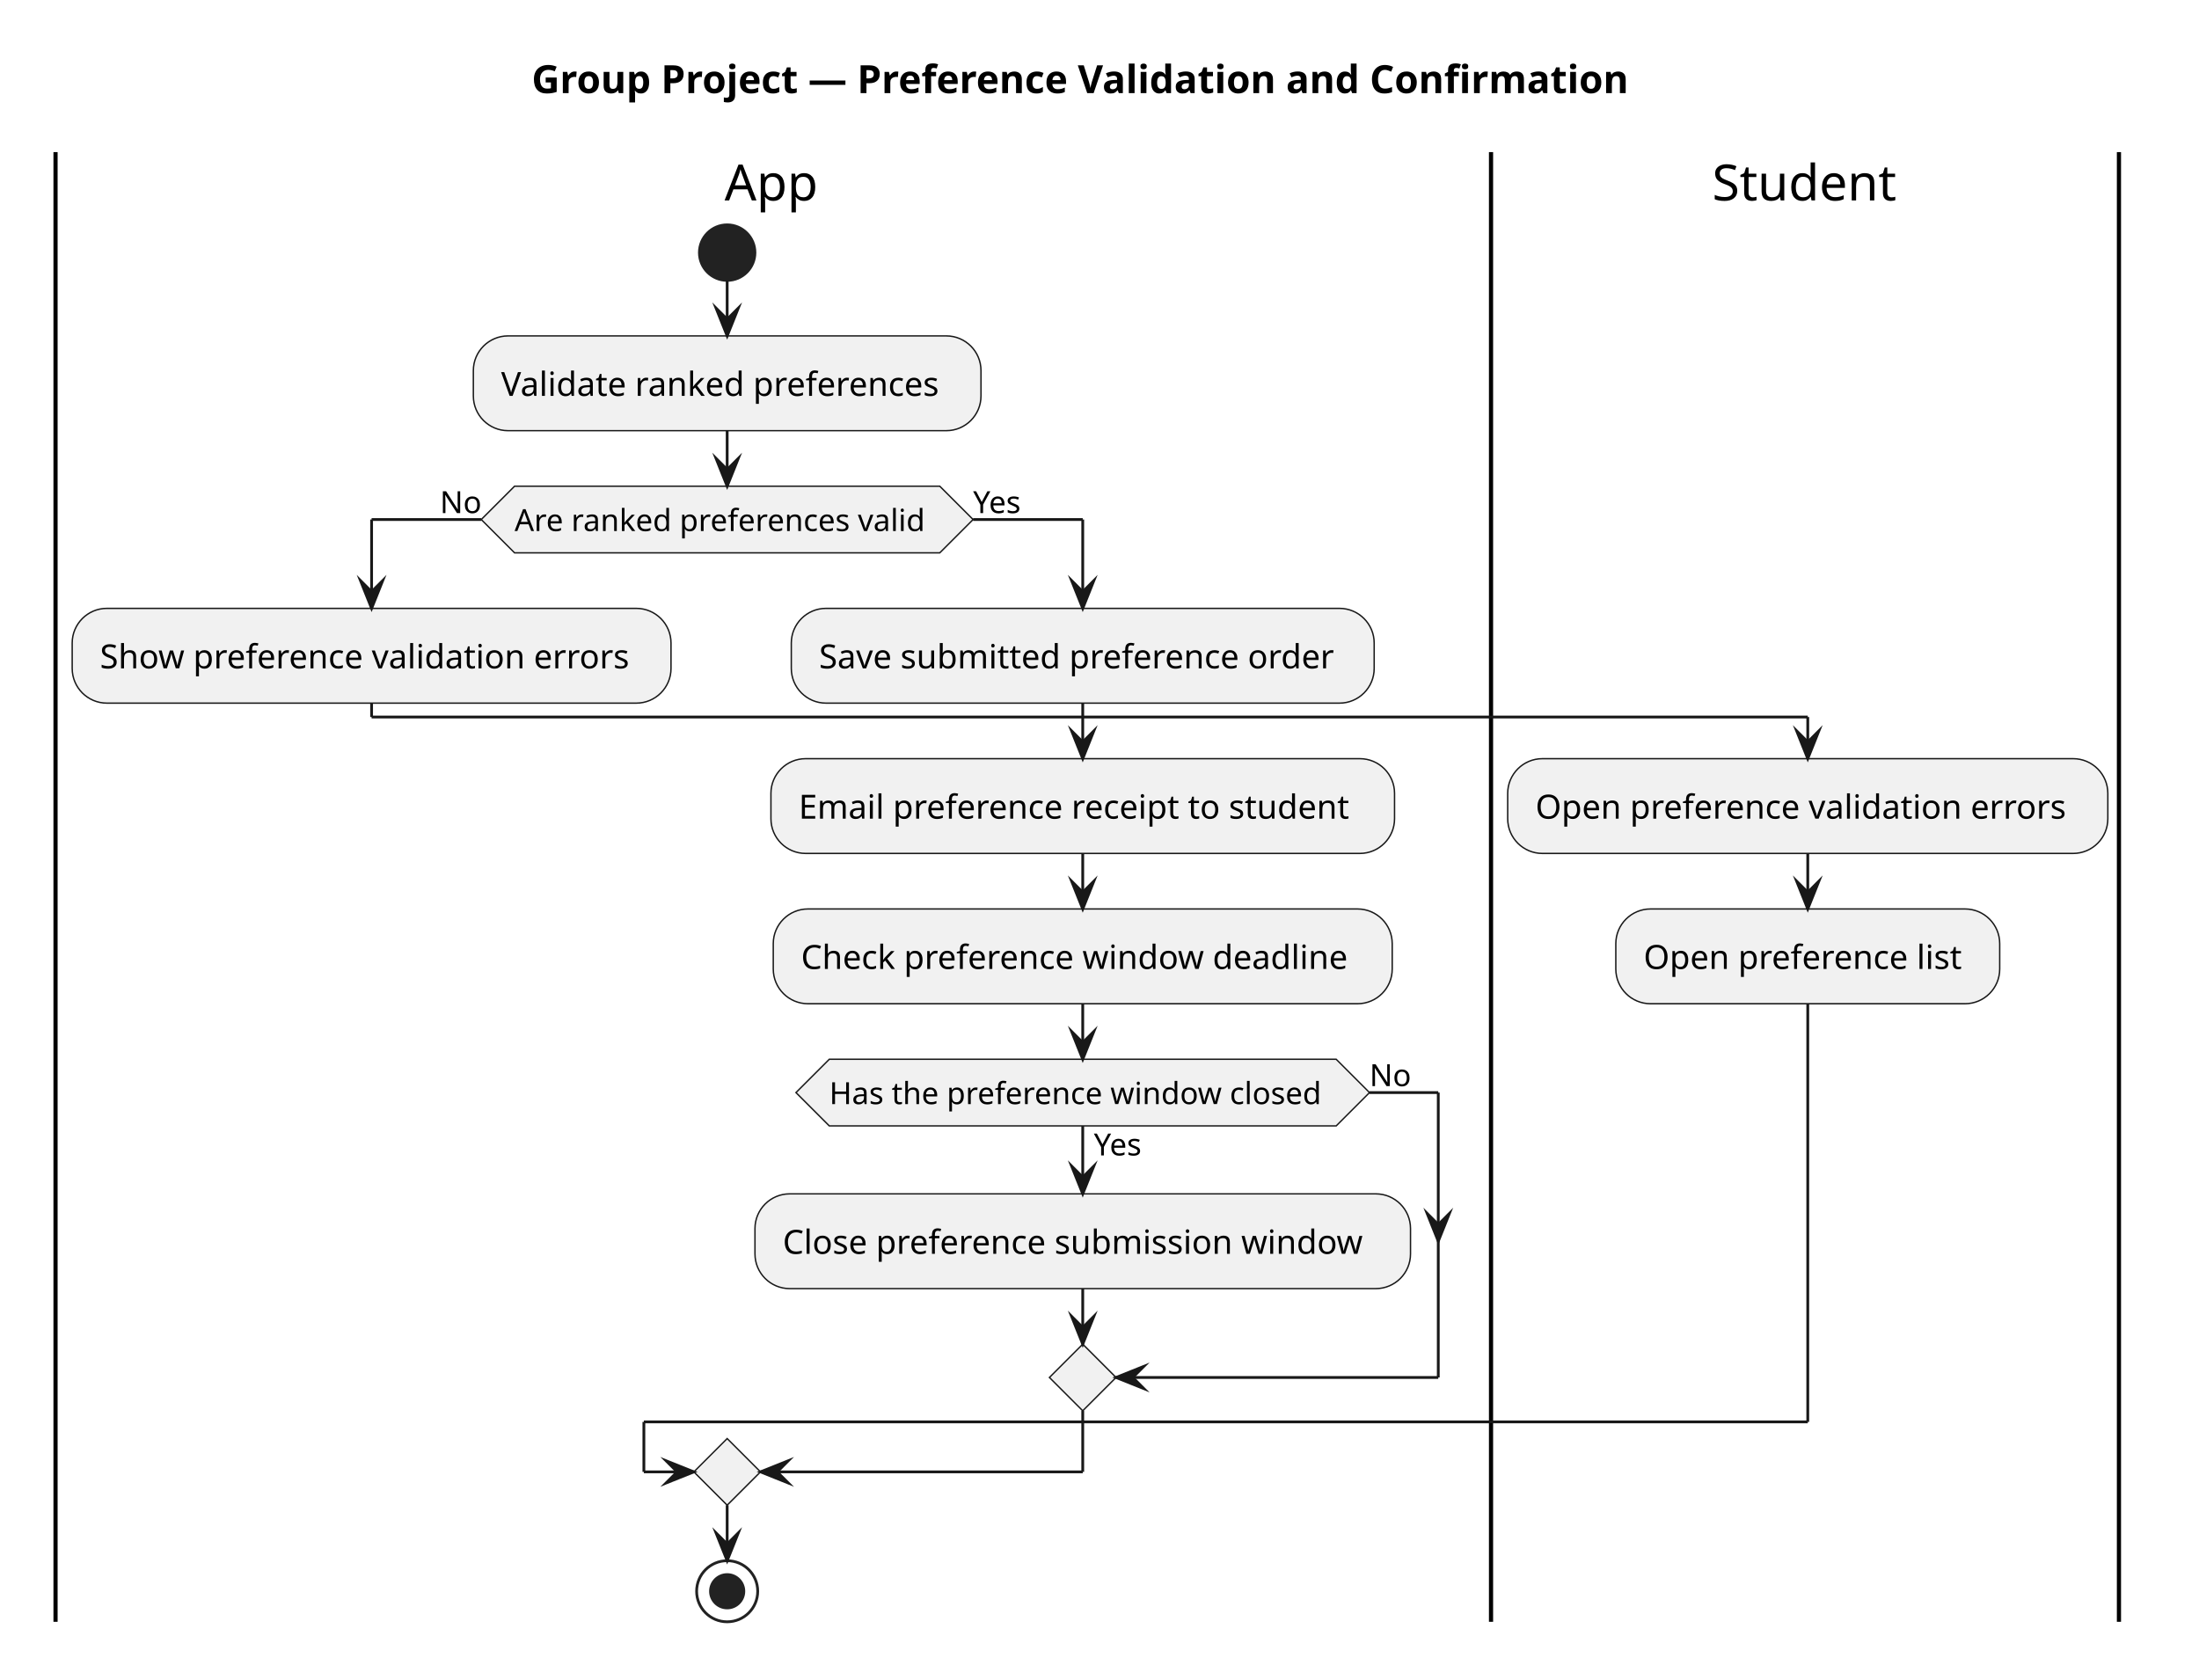
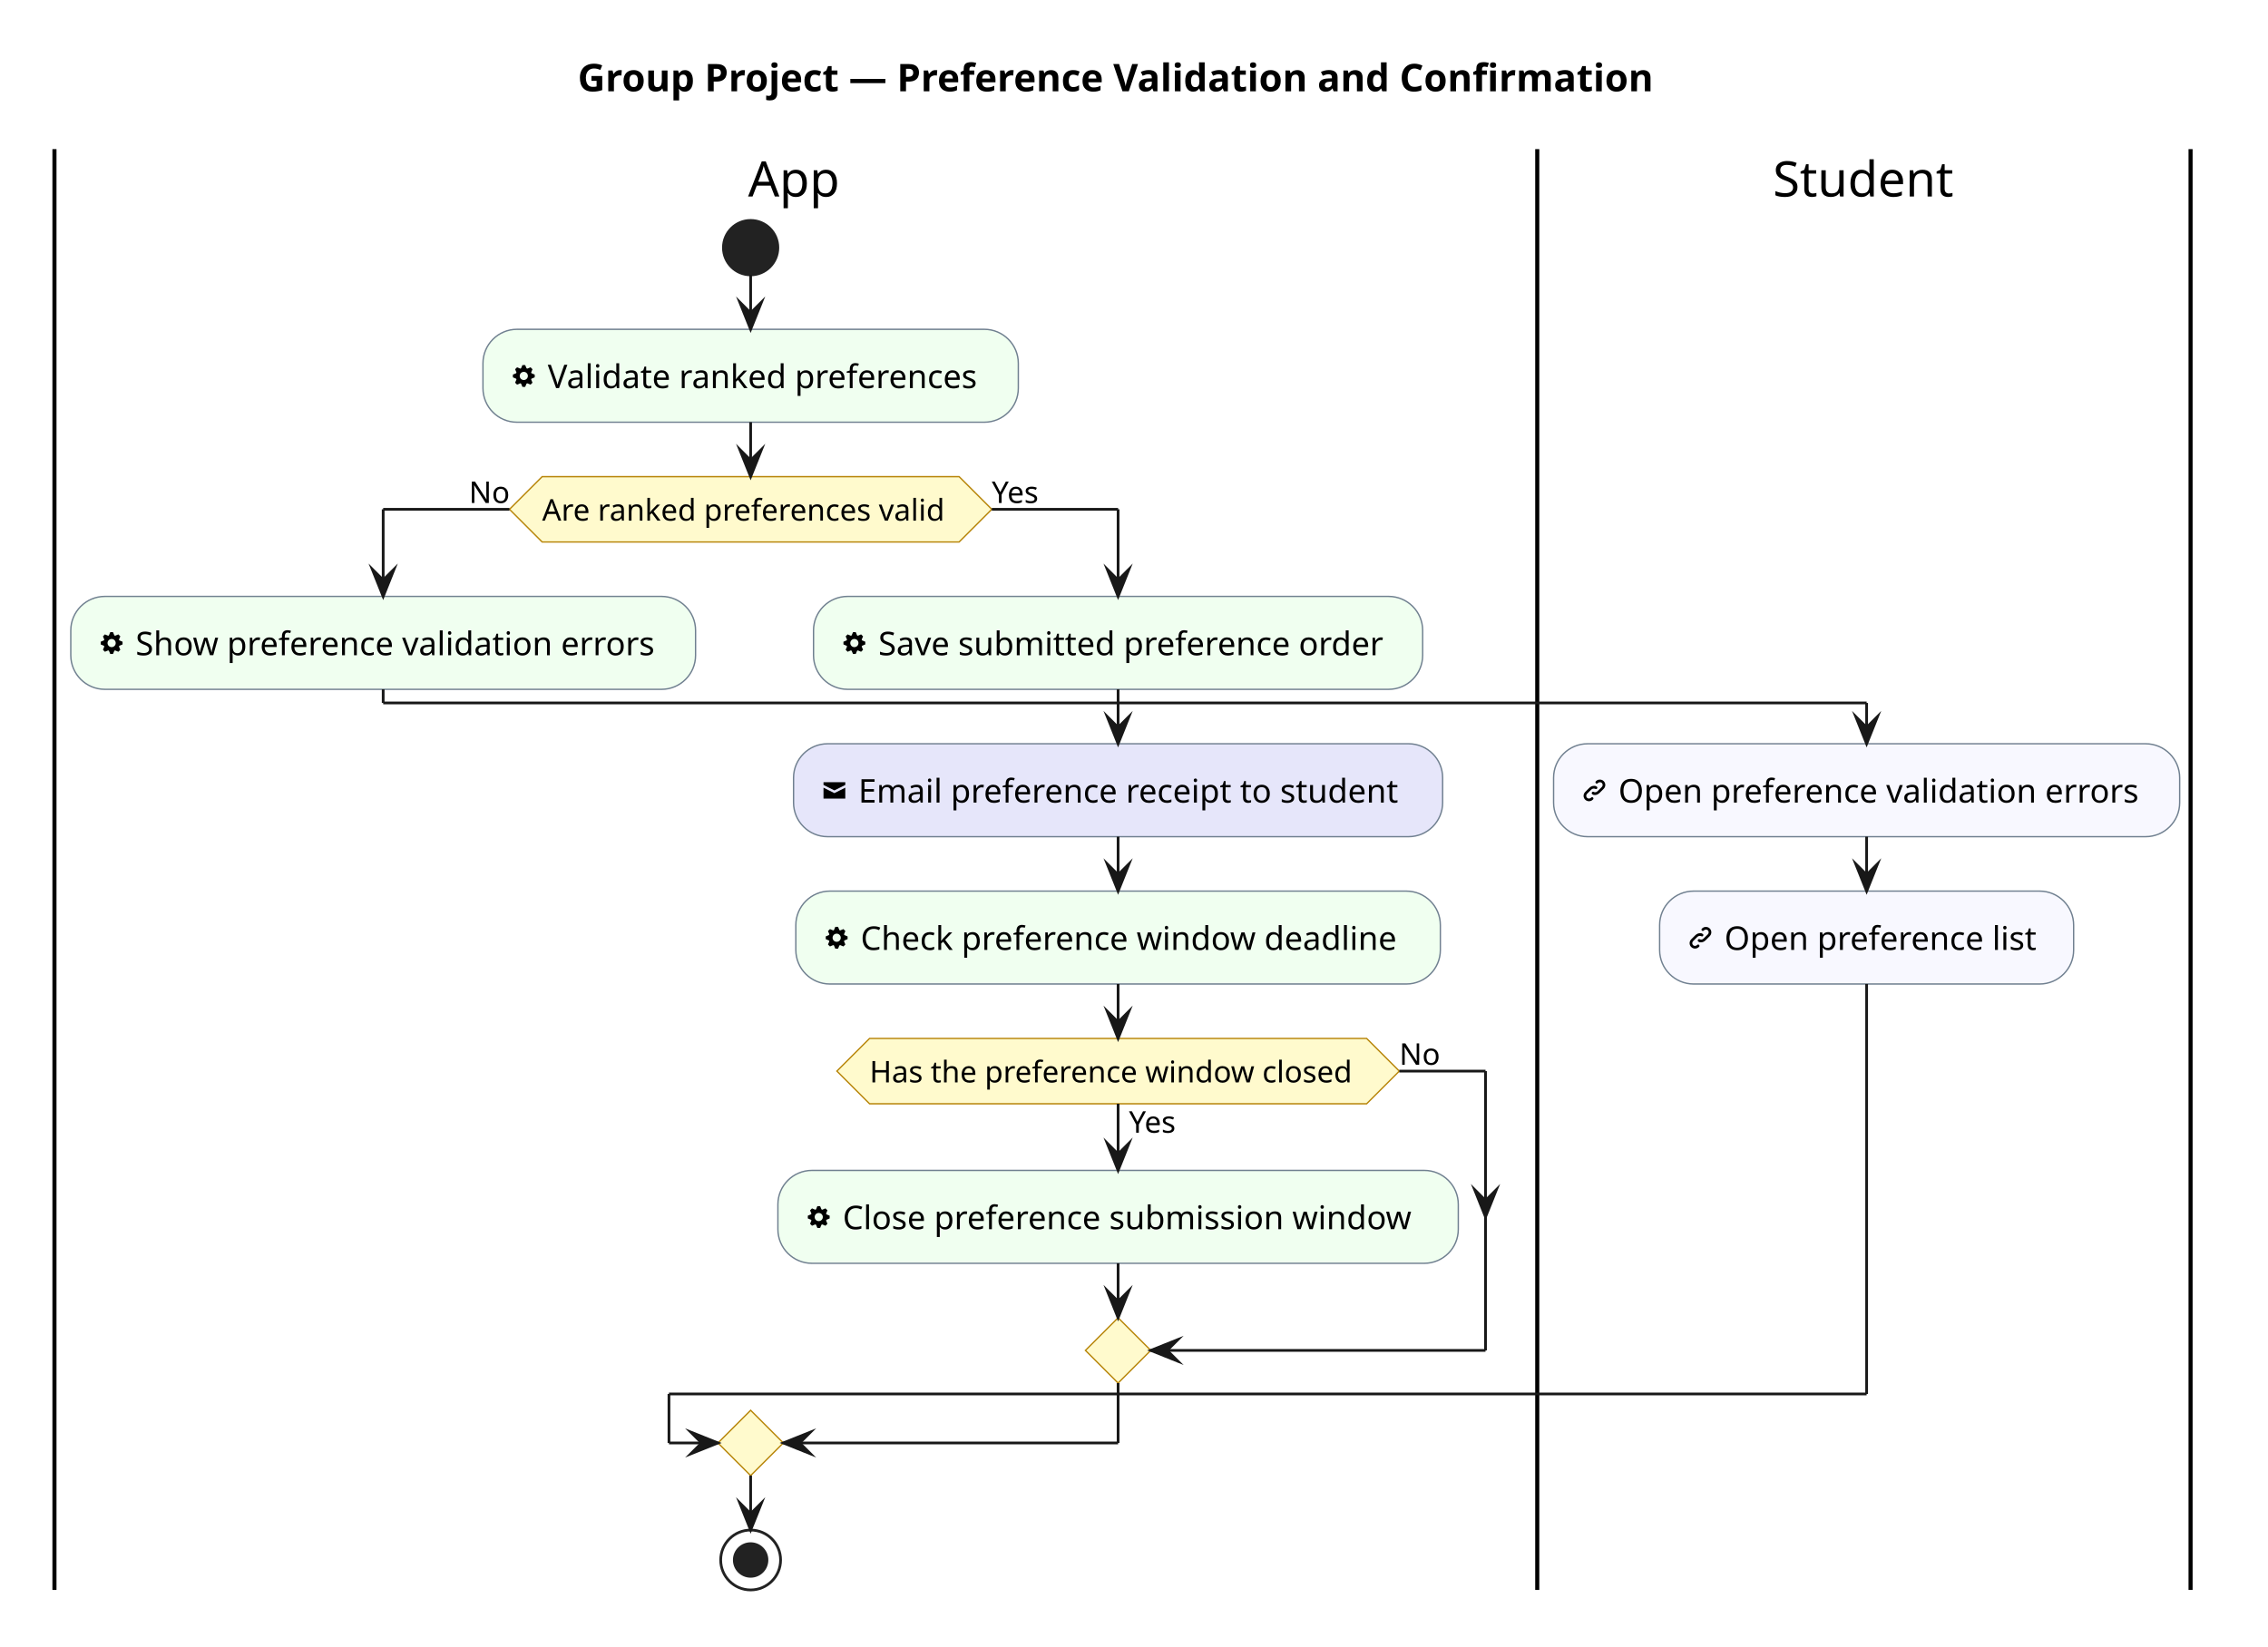
- <svg xmlns="http://www.w3.org/2000/svg" contentStyleType="text/css" data-diagram-type="ACTIVITY" height="605px" preserveAspectRatio="none" style="width:792px;height:605px;background:#FFFFFF;" version="1.1" viewBox="0 0 792 605" width="792px" zoomAndPan="magnify">
+ <svg xmlns="http://www.w3.org/2000/svg" contentStyleType="text/css" data-diagram-type="ACTIVITY" height="605px" preserveAspectRatio="none" style="width:833px;height:605px;background:#FFFFFF;" version="1.1" viewBox="0 0 833 605" width="833px" zoomAndPan="magnify">
  <defs />
  <g>
    <g class="title" data-source-line="2">
-       <text fill="#000000" font-family="sans-serif" font-size="14" font-weight="700" lengthAdjust="spacing" textLength="407.046" x="191.485" y="33.535">Group Project — Preference Validation and Confirmation</text>
+       <text fill="#000000" font-family="sans-serif" font-size="14" font-weight="700" lengthAdjust="spacing" textLength="407.046" x="212.18" y="33.535">Group Project — Preference Validation and Confirmation</text>
    </g>
-     <rect fill="none" height="21.199" style="stroke:none;stroke-width:1;" width="745.016" x="20" y="54.785" />
-     <ellipse cx="261.9" cy="90.984" fill="#222222" rx="10" ry="10" style="stroke:#222222;stroke-width:1;" />
-     <rect fill="#F1F1F1" height="34.133" rx="12.5" ry="12.5" style="stroke:#181818;stroke-width:0.5;" width="182.832" x="170.484" y="120.984" />
-     <text fill="#000000" font-family="sans-serif" font-size="12" lengthAdjust="spacing" textLength="162.832" x="180.484" y="142.586">Validate ranked preferences</text>
-     <polygon fill="#F1F1F1" points="185.327,175.117,338.473,175.117,350.473,187.117,338.473,199.117,185.327,199.117,173.327,187.117,185.327,175.117" style="stroke:#181818;stroke-width:0.5;stroke-linejoin:miter;stroke-miterlimit:10;" />
-     <text fill="#000000" font-family="sans-serif" font-size="11" lengthAdjust="spacing" textLength="153.146" x="185.327" y="191.274">Are ranked preferences valid</text>
-     <text fill="#000000" font-family="sans-serif" font-size="11" lengthAdjust="spacing" textLength="14.883" x="158.444" y="184.797">No</text>
-     <text fill="#000000" font-family="sans-serif" font-size="11" lengthAdjust="spacing" textLength="18.589" x="350.473" y="184.797">Yes</text>
-     <rect fill="#F1F1F1" height="34.133" rx="12.5" ry="12.5" style="stroke:#181818;stroke-width:0.5;" width="215.674" x="26" y="219.117" />
-     <text fill="#000000" font-family="sans-serif" font-size="12" lengthAdjust="spacing" textLength="195.674" x="36" y="240.719">Show preference validation errors</text>
-     <rect fill="#F1F1F1" height="34.133" rx="12.5" ry="12.5" style="stroke:#181818;stroke-width:0.5;" width="209.932" x="284.998" y="219.117" />
-     <text fill="#000000" font-family="sans-serif" font-size="12" lengthAdjust="spacing" textLength="189.932" x="294.998" y="240.719">Save submitted preference order</text>
-     <rect fill="#F1F1F1" height="34.133" rx="12.5" ry="12.5" style="stroke:#181818;stroke-width:0.5;" width="224.603" x="277.662" y="273.25" />
-     <text fill="#000000" font-family="sans-serif" font-size="12" lengthAdjust="spacing" textLength="204.603" x="287.662" y="294.852">Email preference receipt to student</text>
-     <rect fill="#F1F1F1" height="34.133" rx="12.5" ry="12.5" style="stroke:#181818;stroke-width:0.5;" width="222.928" x="278.5" y="327.383" />
-     <text fill="#000000" font-family="sans-serif" font-size="12" lengthAdjust="spacing" textLength="202.928" x="288.5" y="348.984">Check preference window deadline</text>
-     <rect fill="#F1F1F1" height="34.133" rx="12.5" ry="12.5" style="stroke:#181818;stroke-width:0.5;" width="236.1" x="271.914" y="429.993" />
-     <text fill="#000000" font-family="sans-serif" font-size="12" lengthAdjust="spacing" textLength="216.1" x="281.914" y="451.595">Close preference submission window</text>
-     <polygon fill="#F1F1F1" points="298.679,381.516,481.248,381.516,493.248,393.516,481.248,405.516,298.679,405.516,286.679,393.516,298.679,381.516" style="stroke:#181818;stroke-width:0.5;stroke-linejoin:miter;stroke-miterlimit:10;" />
-     <text fill="#000000" font-family="sans-serif" font-size="11" lengthAdjust="spacing" textLength="18.589" x="393.964" y="416.15">Yes</text>
-     <text fill="#000000" font-family="sans-serif" font-size="11" lengthAdjust="spacing" textLength="182.569" x="298.679" y="397.673">Has the preference window closed</text>
-     <text fill="#000000" font-family="sans-serif" font-size="11" lengthAdjust="spacing" textLength="14.883" x="493.248" y="391.195">No</text>
-     <polygon fill="#F1F1F1" points="389.964,484.126,401.964,496.126,389.964,508.126,377.964,496.126,389.964,484.126" style="stroke:#181818;stroke-width:0.5;stroke-linejoin:miter;stroke-miterlimit:10;" />
-     <polygon fill="#F1F1F1" points="261.9,518.126,273.9,530.126,261.9,542.126,249.9,530.126,261.9,518.126" style="stroke:#181818;stroke-width:0.5;stroke-linejoin:miter;stroke-miterlimit:10;" />
-     <ellipse cx="261.9" cy="573.126" fill="none" rx="11" ry="11" style="stroke:#222222;stroke-width:1;" />
-     <ellipse cx="261.9" cy="573.126" fill="#222222" rx="6" ry="6" style="stroke:#222222;stroke-width:1;" />
+     <rect fill="none" height="21.199" style="stroke:none;stroke-width:1;" width="786.406" x="20" y="54.785" />
+     <ellipse cx="275.697" cy="90.984" fill="#222222" rx="10" ry="10" style="stroke:#222222;stroke-width:1;" />
+     <rect fill="#F0FFF0" height="34.133" rx="12.5" ry="12.5" style="stroke:#708090;stroke-width:0.5;" width="196.629" x="177.383" y="120.984" />
+     <path d="M191.883,134.117 L191.383,135.307 C191.283,135.337 191.193,135.387 191.103,135.437 L189.913,134.937 L189.193,135.657 L189.693,136.847 C189.643,136.947 189.603,137.027 189.563,137.127 L188.373,137.627 L188.373,138.627 L189.563,139.127 C189.603,139.227 189.643,139.307 189.693,139.407 L189.193,140.597 L189.913,141.317 L191.103,140.817 C191.193,140.857 191.283,140.907 191.383,140.947 L191.883,142.137 L192.883,142.137 L193.383,140.947 C193.473,140.907 193.573,140.867 193.663,140.817 L194.853,141.317 L195.573,140.597 L195.073,139.407 C195.113,139.317 195.163,139.217 195.203,139.127 L196.393,138.627 L196.393,137.627 L195.203,137.127 C195.173,137.037 195.123,136.937 195.073,136.847 L195.573,135.657 L194.853,134.937 L193.663,135.437 C193.573,135.397 193.473,135.347 193.383,135.307 L192.883,134.117 L191.883,134.117 M192.383,136.617 C193.213,136.617 193.883,137.287 193.883,138.117 C193.883,138.947 193.213,139.617 192.383,139.617 C191.553,139.617 190.883,138.947 190.883,138.117 C190.883,137.287 191.553,136.617 192.383,136.617" fill="#000000" />
+     <text fill="#000000" font-family="sans-serif" font-size="12" lengthAdjust="spacing" textLength="162.832" x="201.18" y="142.586">Validate ranked preferences</text>
+     <polygon fill="#FFFACD" points="199.124,175.117,352.27,175.117,364.27,187.117,352.27,199.117,199.124,199.117,187.124,187.117,199.124,175.117" style="stroke:#B8860B;stroke-width:0.5;stroke-linejoin:miter;stroke-miterlimit:10;" />
+     <text fill="#000000" font-family="sans-serif" font-size="11" lengthAdjust="spacing" textLength="153.146" x="199.124" y="191.274">Are ranked preferences valid</text>
+     <text fill="#000000" font-family="sans-serif" font-size="11" lengthAdjust="spacing" textLength="14.883" x="172.241" y="184.797">No</text>
+     <text fill="#000000" font-family="sans-serif" font-size="11" lengthAdjust="spacing" textLength="18.589" x="364.27" y="184.797">Yes</text>
+     <rect fill="#F0FFF0" height="34.133" rx="12.5" ry="12.5" style="stroke:#708090;stroke-width:0.5;" width="229.471" x="26" y="219.117" />
+     <path d="M40.5,232.25 L40,233.44 C39.9,233.47 39.81,233.52 39.72,233.57 L38.53,233.07 L37.81,233.79 L38.31,234.98 C38.26,235.08 38.22,235.16 38.18,235.26 L36.99,235.76 L36.99,236.76 L38.18,237.26 C38.22,237.36 38.26,237.44 38.31,237.54 L37.81,238.73 L38.53,239.45 L39.72,238.95 C39.81,238.99 39.9,239.04 40,239.08 L40.5,240.27 L41.5,240.27 L42,239.08 C42.09,239.04 42.19,239 42.28,238.95 L43.47,239.45 L44.19,238.73 L43.69,237.54 C43.73,237.45 43.78,237.35 43.82,237.26 L45.01,236.76 L45.01,235.76 L43.82,235.26 C43.79,235.17 43.74,235.07 43.69,234.98 L44.19,233.79 L43.47,233.07 L42.28,233.57 C42.19,233.53 42.09,233.48 42,233.44 L41.5,232.25 L40.5,232.25 M41,234.75 C41.83,234.75 42.5,235.42 42.5,236.25 C42.5,237.08 41.83,237.75 41,237.75 C40.17,237.75 39.5,237.08 39.5,236.25 C39.5,235.42 40.17,234.75 41,234.75" fill="#000000" />
+     <text fill="#000000" font-family="sans-serif" font-size="12" lengthAdjust="spacing" textLength="195.674" x="49.797" y="240.719">Show preference validation errors</text>
+     <rect fill="#F0FFF0" height="34.133" rx="12.5" ry="12.5" style="stroke:#708090;stroke-width:0.5;" width="223.728" x="298.795" y="219.117" />
+     <path d="M313.295,232.25 L312.795,233.44 C312.695,233.47 312.605,233.52 312.515,233.57 L311.325,233.07 L310.605,233.79 L311.105,234.98 C311.055,235.08 311.015,235.16 310.975,235.26 L309.785,235.76 L309.785,236.76 L310.975,237.26 C311.015,237.36 311.055,237.44 311.105,237.54 L310.605,238.73 L311.325,239.45 L312.515,238.95 C312.605,238.99 312.695,239.04 312.795,239.08 L313.295,240.27 L314.295,240.27 L314.795,239.08 C314.885,239.04 314.985,239 315.075,238.95 L316.265,239.45 L316.985,238.73 L316.485,237.54 C316.525,237.45 316.575,237.35 316.615,237.26 L317.805,236.76 L317.805,235.76 L316.615,235.26 C316.585,235.17 316.535,235.07 316.485,234.98 L316.985,233.79 L316.265,233.07 L315.075,233.57 C314.985,233.53 314.885,233.48 314.795,233.44 L314.295,232.25 L313.295,232.25 M313.795,234.75 C314.625,234.75 315.295,235.42 315.295,236.25 C315.295,237.08 314.625,237.75 313.795,237.75 C312.965,237.75 312.295,237.08 312.295,236.25 C312.295,235.42 312.965,234.75 313.795,234.75" fill="#000000" />
+     <text fill="#000000" font-family="sans-serif" font-size="12" lengthAdjust="spacing" textLength="189.932" x="322.592" y="240.719">Save submitted preference order</text>
+     <rect fill="#E6E6FA" height="34.133" rx="12.5" ry="12.5" style="stroke:#708090;stroke-width:0.5;" width="238.4" x="291.459" y="273.25" />
+     <path d="M302.459,287.383 L302.459,288.383 L306.459,290.383 L310.459,288.383 L310.459,287.383 L302.459,287.383 M302.459,289.383 L302.459,293.383 L310.459,293.383 L310.459,289.383 L306.459,291.383 L302.459,289.383" fill="#000000" />
+     <text fill="#000000" font-family="sans-serif" font-size="12" lengthAdjust="spacing" textLength="204.603" x="315.256" y="294.852">Email preference receipt to student</text>
+     <rect fill="#F0FFF0" height="34.133" rx="12.5" ry="12.5" style="stroke:#708090;stroke-width:0.5;" width="236.725" x="292.297" y="327.383" />
+     <path d="M306.797,340.516 L306.297,341.706 C306.197,341.736 306.107,341.786 306.017,341.836 L304.827,341.336 L304.107,342.056 L304.607,343.246 C304.557,343.346 304.517,343.426 304.477,343.526 L303.287,344.026 L303.287,345.026 L304.477,345.526 C304.517,345.626 304.557,345.706 304.607,345.806 L304.107,346.996 L304.827,347.716 L306.017,347.216 C306.107,347.256 306.197,347.306 306.297,347.346 L306.797,348.536 L307.797,348.536 L308.297,347.346 C308.387,347.306 308.487,347.266 308.577,347.216 L309.767,347.716 L310.487,346.996 L309.987,345.806 C310.027,345.716 310.077,345.616 310.117,345.526 L311.307,345.026 L311.307,344.026 L310.117,343.526 C310.087,343.436 310.037,343.336 309.987,343.246 L310.487,342.056 L309.767,341.336 L308.577,341.836 C308.487,341.796 308.387,341.746 308.297,341.706 L307.797,340.516 L306.797,340.516 M307.297,343.016 C308.127,343.016 308.797,343.686 308.797,344.516 C308.797,345.346 308.127,346.016 307.297,346.016 C306.467,346.016 305.797,345.346 305.797,344.516 C305.797,343.686 306.467,343.016 307.297,343.016" fill="#000000" />
+     <text fill="#000000" font-family="sans-serif" font-size="12" lengthAdjust="spacing" textLength="202.928" x="316.094" y="348.984">Check preference window deadline</text>
+     <rect fill="#F0FFF0" height="34.133" rx="12.5" ry="12.5" style="stroke:#708090;stroke-width:0.5;" width="249.897" x="285.711" y="429.993" />
+     <path d="M300.211,443.126 L299.711,444.316 C299.611,444.346 299.521,444.396 299.431,444.446 L298.241,443.946 L297.521,444.666 L298.021,445.856 C297.971,445.956 297.931,446.036 297.891,446.136 L296.701,446.636 L296.701,447.636 L297.891,448.136 C297.931,448.236 297.971,448.316 298.021,448.416 L297.521,449.606 L298.241,450.326 L299.431,449.826 C299.521,449.866 299.611,449.916 299.711,449.956 L300.211,451.146 L301.211,451.146 L301.711,449.956 C301.801,449.916 301.901,449.876 301.991,449.826 L303.181,450.326 L303.901,449.606 L303.401,448.416 C303.441,448.326 303.491,448.226 303.531,448.136 L304.721,447.636 L304.721,446.636 L303.531,446.136 C303.501,446.046 303.451,445.946 303.401,445.856 L303.901,444.666 L303.181,443.946 L301.991,444.446 C301.901,444.406 301.801,444.356 301.711,444.316 L301.211,443.126 L300.211,443.126 M300.711,445.626 C301.541,445.626 302.211,446.296 302.211,447.126 C302.211,447.956 301.541,448.626 300.711,448.626 C299.881,448.626 299.211,447.956 299.211,447.126 C299.211,446.296 299.881,445.626 300.711,445.626" fill="#000000" />
+     <text fill="#000000" font-family="sans-serif" font-size="12" lengthAdjust="spacing" textLength="216.1" x="309.508" y="451.595">Close preference submission window</text>
+     <polygon fill="#FFFACD" points="319.375,381.516,501.944,381.516,513.944,393.516,501.944,405.516,319.375,405.516,307.375,393.516,319.375,381.516" style="stroke:#B8860B;stroke-width:0.5;stroke-linejoin:miter;stroke-miterlimit:10;" />
+     <text fill="#000000" font-family="sans-serif" font-size="11" lengthAdjust="spacing" textLength="18.589" x="414.659" y="416.15">Yes</text>
+     <text fill="#000000" font-family="sans-serif" font-size="11" lengthAdjust="spacing" textLength="182.569" x="319.375" y="397.673">Has the preference window closed</text>
+     <text fill="#000000" font-family="sans-serif" font-size="11" lengthAdjust="spacing" textLength="14.883" x="513.944" y="391.195">No</text>
+     <polygon fill="#FFFACD" points="410.659,484.126,422.659,496.126,410.659,508.126,398.659,496.126,410.659,484.126" style="stroke:#B8860B;stroke-width:0.5;stroke-linejoin:miter;stroke-miterlimit:10;" />
+     <polygon fill="#FFFACD" points="275.697,518.126,287.697,530.126,275.697,542.126,263.697,530.126,275.697,518.126" style="stroke:#B8860B;stroke-width:0.5;stroke-linejoin:miter;stroke-miterlimit:10;" />
+     <ellipse cx="275.697" cy="573.126" fill="none" rx="11" ry="11" style="stroke:#222222;stroke-width:1;" />
+     <ellipse cx="275.697" cy="573.126" fill="#222222" rx="6" ry="6" style="stroke:#222222;stroke-width:1;" />
    <line style="stroke:#000000;stroke-width:1.5;" x1="20" x2="20" y1="54.785" y2="584.126" />
-     <rect fill="#F1F1F1" height="34.133" rx="12.5" ry="12.5" style="stroke:#181818;stroke-width:0.5;" width="216.154" x="543.014" y="273.25" />
-     <text fill="#000000" font-family="sans-serif" font-size="12" lengthAdjust="spacing" textLength="196.154" x="553.014" y="294.852">Open preference validation errors</text>
-     <rect fill="#F1F1F1" height="34.133" rx="12.5" ry="12.5" style="stroke:#181818;stroke-width:0.5;" width="138.266" x="581.958" y="327.383" />
-     <text fill="#000000" font-family="sans-serif" font-size="12" lengthAdjust="spacing" textLength="118.266" x="591.958" y="348.984">Open preference list</text>
-     <line style="stroke:#000000;stroke-width:1.5;" x1="537.014" x2="537.014" y1="54.785" y2="584.126" />
-     <line style="stroke:#000000;stroke-width:1.5;" x1="763.168" x2="763.168" y1="54.785" y2="584.126" />
-     <line style="stroke:#181818;stroke-width:1;" x1="261.9" x2="261.9" y1="100.984" y2="120.984" />
-     <polygon fill="#181818" points="257.9,110.984,261.9,120.984,265.9,110.984,261.9,114.984" style="stroke:#181818;stroke-width:1;stroke-linejoin:miter;stroke-miterlimit:10;" />
-     <line style="stroke:#181818;stroke-width:1;" x1="389.964" x2="389.964" y1="253.25" y2="273.25" />
-     <polygon fill="#181818" points="385.964,263.25,389.964,273.25,393.964,263.25,389.964,267.25" style="stroke:#181818;stroke-width:1;stroke-linejoin:miter;stroke-miterlimit:10;" />
-     <line style="stroke:#181818;stroke-width:1;" x1="389.964" x2="389.964" y1="307.383" y2="327.383" />
-     <polygon fill="#181818" points="385.964,317.383,389.964,327.383,393.964,317.383,389.964,321.383" style="stroke:#181818;stroke-width:1;stroke-linejoin:miter;stroke-miterlimit:10;" />
-     <line style="stroke:#181818;stroke-width:1;" x1="389.964" x2="389.964" y1="405.516" y2="429.993" />
-     <polygon fill="#181818" points="385.964,419.993,389.964,429.993,393.964,419.993,389.964,423.993" style="stroke:#181818;stroke-width:1;stroke-linejoin:miter;stroke-miterlimit:10;" />
-     <line style="stroke:#181818;stroke-width:1;" x1="493.248" x2="518.014" y1="393.516" y2="393.516" />
-     <polygon fill="#181818" points="514.014,437.06,518.014,447.06,522.014,437.06,518.014,441.06" style="stroke:#181818;stroke-width:1;stroke-linejoin:miter;stroke-miterlimit:10;" />
-     <line style="stroke:#181818;stroke-width:1;" x1="518.014" x2="518.014" y1="393.516" y2="496.126" />
-     <line style="stroke:#181818;stroke-width:1;" x1="518.014" x2="401.964" y1="496.126" y2="496.126" />
-     <polygon fill="#181818" points="411.964,492.126,401.964,496.126,411.964,500.126,407.964,496.126" style="stroke:#181818;stroke-width:1;stroke-linejoin:miter;stroke-miterlimit:10;" />
-     <line style="stroke:#181818;stroke-width:1;" x1="389.964" x2="389.964" y1="464.126" y2="484.126" />
-     <polygon fill="#181818" points="385.964,474.126,389.964,484.126,393.964,474.126,389.964,478.126" style="stroke:#181818;stroke-width:1;stroke-linejoin:miter;stroke-miterlimit:10;" />
-     <line style="stroke:#181818;stroke-width:1;" x1="389.964" x2="389.964" y1="361.516" y2="381.516" />
-     <polygon fill="#181818" points="385.964,371.516,389.964,381.516,393.964,371.516,389.964,375.516" style="stroke:#181818;stroke-width:1;stroke-linejoin:miter;stroke-miterlimit:10;" />
-     <line style="stroke:#181818;stroke-width:1;" x1="173.327" x2="133.837" y1="187.117" y2="187.117" />
-     <line style="stroke:#181818;stroke-width:1;" x1="133.837" x2="133.837" y1="187.117" y2="219.117" />
-     <polygon fill="#181818" points="129.837,209.117,133.837,219.117,137.837,209.117,133.837,213.117" style="stroke:#181818;stroke-width:1;stroke-linejoin:miter;stroke-miterlimit:10;" />
-     <line style="stroke:#181818;stroke-width:1;" x1="350.473" x2="389.964" y1="187.117" y2="187.117" />
-     <line style="stroke:#181818;stroke-width:1;" x1="389.964" x2="389.964" y1="187.117" y2="219.117" />
-     <polygon fill="#181818" points="385.964,209.117,389.964,219.117,393.964,209.117,389.964,213.117" style="stroke:#181818;stroke-width:1;stroke-linejoin:miter;stroke-miterlimit:10;" />
-     <line style="stroke:#181818;stroke-width:1;" x1="389.964" x2="389.964" y1="508.126" y2="530.126" />
-     <line style="stroke:#181818;stroke-width:1;" x1="389.964" x2="273.9" y1="530.126" y2="530.126" />
-     <polygon fill="#181818" points="283.9,526.126,273.9,530.126,283.9,534.126,279.9,530.126" style="stroke:#181818;stroke-width:1;stroke-linejoin:miter;stroke-miterlimit:10;" />
-     <line style="stroke:#181818;stroke-width:1;" x1="261.9" x2="261.9" y1="155.117" y2="175.117" />
-     <polygon fill="#181818" points="257.9,165.117,261.9,175.117,265.9,165.117,261.9,169.117" style="stroke:#181818;stroke-width:1;stroke-linejoin:miter;stroke-miterlimit:10;" />
-     <line style="stroke:#181818;stroke-width:1;" x1="261.9" x2="261.9" y1="542.126" y2="562.126" />
-     <polygon fill="#181818" points="257.9,552.126,261.9,562.126,265.9,552.126,261.9,556.126" style="stroke:#181818;stroke-width:1;stroke-linejoin:miter;stroke-miterlimit:10;" />
-     <line style="stroke:#181818;stroke-width:1;" x1="651.091" x2="651.091" y1="307.383" y2="327.383" />
-     <polygon fill="#181818" points="647.091,317.383,651.091,327.383,655.091,317.383,651.091,321.383" style="stroke:#181818;stroke-width:1;stroke-linejoin:miter;stroke-miterlimit:10;" />
-     <line style="stroke:#181818;stroke-width:1;" x1="133.837" x2="133.837" y1="253.25" y2="258.25" />
-     <line style="stroke:#181818;stroke-width:1;" x1="133.837" x2="651.091" y1="258.25" y2="258.25" />
-     <line style="stroke:#181818;stroke-width:1;" x1="651.091" x2="651.091" y1="258.25" y2="273.25" />
-     <polygon fill="#181818" points="647.091,263.25,651.091,273.25,655.091,263.25,651.091,267.25" style="stroke:#181818;stroke-width:1;stroke-linejoin:miter;stroke-miterlimit:10;" />
-     <line style="stroke:#181818;stroke-width:1;" x1="651.091" x2="651.091" y1="361.516" y2="512.126" />
-     <line style="stroke:#181818;stroke-width:1;" x1="651.091" x2="231.9" y1="512.126" y2="512.126" />
-     <line style="stroke:#181818;stroke-width:1;" x1="231.9" x2="231.9" y1="512.126" y2="530.126" />
-     <line style="stroke:#181818;stroke-width:1;" x1="231.9" x2="249.9" y1="530.126" y2="530.126" />
-     <polygon fill="#181818" points="239.9,526.126,249.9,530.126,239.9,534.126,243.9,530.126" style="stroke:#181818;stroke-width:1;stroke-linejoin:miter;stroke-miterlimit:10;" />
-     <text fill="#000000" font-family="sans-serif" font-size="18" lengthAdjust="spacing" textLength="35.077" x="260.968" y="72.188">App</text>
-     <text fill="#000000" font-family="sans-serif" font-size="18" lengthAdjust="spacing" textLength="66.858" x="616.662" y="72.188">Student</text>
+     <rect fill="#F8F8FF" height="34.133" rx="12.5" ry="12.5" style="stroke:#708090;stroke-width:0.5;" width="229.951" x="570.607" y="273.25" />
+     <path d="M587.487,286.413 C587.307,286.423 587.127,286.443 586.957,286.503 C586.687,286.603 586.427,286.753 586.207,286.973 A0.5,0.5 0 1 0 586.897,287.663 C587.007,287.553 587.137,287.493 587.277,287.443 C587.627,287.323 588.057,287.373 588.337,287.663 C588.727,288.053 588.727,288.703 588.337,289.103 L586.837,290.603 C586.397,291.043 586.037,291.083 585.777,291.073 C585.517,291.063 585.367,290.943 585.367,290.943 A0.5,0.5 0 1 0 584.867,291.823 C585.207,292.043 585.207,292.043 585.707,292.073 C586.207,292.103 586.907,291.913 587.517,291.293 L589.017,289.793 C589.797,289.013 589.797,287.753 589.017,286.983 C588.737,286.703 588.407,286.533 588.047,286.453 C587.867,286.413 587.667,286.413 587.487,286.423 M585.487,288.723 C584.987,288.703 584.297,288.873 583.707,289.473 L582.207,290.973 C581.427,291.753 581.427,293.013 582.207,293.783 C582.767,294.343 583.567,294.503 584.267,294.253 C584.537,294.153 584.797,294.003 585.017,293.783 A0.5,0.5 0 1 0 584.327,293.093 C584.217,293.203 584.087,293.263 583.947,293.313 C583.597,293.433 583.167,293.383 582.887,293.093 C582.497,292.703 582.497,292.053 582.887,291.653 L584.387,290.153 C584.787,289.753 585.137,289.703 585.417,289.713 C585.697,289.723 585.887,289.803 585.887,289.803 A0.5,0.5 0 1 0 586.327,288.923 C585.987,288.723 585.987,288.723 585.487,288.703" fill="#000000" />
+     <text fill="#000000" font-family="sans-serif" font-size="12" lengthAdjust="spacing" textLength="196.154" x="594.404" y="294.852">Open preference validation errors</text>
+     <rect fill="#F8F8FF" height="34.133" rx="12.5" ry="12.5" style="stroke:#708090;stroke-width:0.5;" width="152.062" x="609.552" y="327.383" />
+     <path d="M626.432,340.546 C626.252,340.556 626.072,340.576 625.902,340.636 C625.632,340.736 625.372,340.886 625.152,341.106 A0.5,0.5 0 1 0 625.842,341.796 C625.952,341.686 626.082,341.626 626.222,341.576 C626.572,341.456 627.002,341.506 627.282,341.796 C627.672,342.186 627.672,342.836 627.282,343.236 L625.782,344.736 C625.342,345.176 624.982,345.216 624.722,345.206 C624.462,345.196 624.312,345.076 624.312,345.076 A0.5,0.5 0 1 0 623.812,345.956 C624.152,346.176 624.152,346.176 624.652,346.206 C625.152,346.236 625.852,346.046 626.462,345.426 L627.962,343.926 C628.742,343.146 628.742,341.886 627.962,341.116 C627.682,340.836 627.352,340.666 626.992,340.586 C626.812,340.546 626.612,340.546 626.432,340.556 M624.432,342.856 C623.932,342.836 623.242,343.006 622.652,343.606 L621.152,345.106 C620.372,345.886 620.372,347.146 621.152,347.916 C621.712,348.476 622.512,348.636 623.212,348.386 C623.482,348.286 623.742,348.136 623.962,347.916 A0.5,0.5 0 1 0 623.272,347.226 C623.162,347.336 623.032,347.396 622.892,347.446 C622.542,347.566 622.112,347.516 621.832,347.226 C621.442,346.836 621.442,346.186 621.832,345.786 L623.332,344.286 C623.732,343.886 624.082,343.836 624.362,343.846 C624.642,343.856 624.832,343.936 624.832,343.936 A0.5,0.5 0 1 0 625.272,343.056 C624.932,342.856 624.932,342.856 624.432,342.836" fill="#000000" />
+     <text fill="#000000" font-family="sans-serif" font-size="12" lengthAdjust="spacing" textLength="118.266" x="633.349" y="348.984">Open preference list</text>
+     <line style="stroke:#000000;stroke-width:1.5;" x1="564.607" x2="564.607" y1="54.785" y2="584.126" />
+     <line style="stroke:#000000;stroke-width:1.5;" x1="804.559" x2="804.559" y1="54.785" y2="584.126" />
+     <line style="stroke:#181818;stroke-width:1;" x1="275.697" x2="275.697" y1="100.984" y2="120.984" />
+     <polygon fill="#181818" points="271.697,110.984,275.697,120.984,279.697,110.984,275.697,114.984" style="stroke:#181818;stroke-width:1;stroke-linejoin:miter;stroke-miterlimit:10;" />
+     <line style="stroke:#181818;stroke-width:1;" x1="410.659" x2="410.659" y1="253.25" y2="273.25" />
+     <polygon fill="#181818" points="406.659,263.25,410.659,273.25,414.659,263.25,410.659,267.25" style="stroke:#181818;stroke-width:1;stroke-linejoin:miter;stroke-miterlimit:10;" />
+     <line style="stroke:#181818;stroke-width:1;" x1="410.659" x2="410.659" y1="307.383" y2="327.383" />
+     <polygon fill="#181818" points="406.659,317.383,410.659,327.383,414.659,317.383,410.659,321.383" style="stroke:#181818;stroke-width:1;stroke-linejoin:miter;stroke-miterlimit:10;" />
+     <line style="stroke:#181818;stroke-width:1;" x1="410.659" x2="410.659" y1="405.516" y2="429.993" />
+     <polygon fill="#181818" points="406.659,419.993,410.659,429.993,414.659,419.993,410.659,423.993" style="stroke:#181818;stroke-width:1;stroke-linejoin:miter;stroke-miterlimit:10;" />
+     <line style="stroke:#181818;stroke-width:1;" x1="513.944" x2="545.607" y1="393.516" y2="393.516" />
+     <polygon fill="#181818" points="541.607,437.06,545.607,447.06,549.607,437.06,545.607,441.06" style="stroke:#181818;stroke-width:1;stroke-linejoin:miter;stroke-miterlimit:10;" />
+     <line style="stroke:#181818;stroke-width:1;" x1="545.607" x2="545.607" y1="393.516" y2="496.126" />
+     <line style="stroke:#181818;stroke-width:1;" x1="545.607" x2="422.659" y1="496.126" y2="496.126" />
+     <polygon fill="#181818" points="432.659,492.126,422.659,496.126,432.659,500.126,428.659,496.126" style="stroke:#181818;stroke-width:1;stroke-linejoin:miter;stroke-miterlimit:10;" />
+     <line style="stroke:#181818;stroke-width:1;" x1="410.659" x2="410.659" y1="464.126" y2="484.126" />
+     <polygon fill="#181818" points="406.659,474.126,410.659,484.126,414.659,474.126,410.659,478.126" style="stroke:#181818;stroke-width:1;stroke-linejoin:miter;stroke-miterlimit:10;" />
+     <line style="stroke:#181818;stroke-width:1;" x1="410.659" x2="410.659" y1="361.516" y2="381.516" />
+     <polygon fill="#181818" points="406.659,371.516,410.659,381.516,414.659,371.516,410.659,375.516" style="stroke:#181818;stroke-width:1;stroke-linejoin:miter;stroke-miterlimit:10;" />
+     <line style="stroke:#181818;stroke-width:1;" x1="187.124" x2="140.735" y1="187.117" y2="187.117" />
+     <line style="stroke:#181818;stroke-width:1;" x1="140.735" x2="140.735" y1="187.117" y2="219.117" />
+     <polygon fill="#181818" points="136.735,209.117,140.735,219.117,144.735,209.117,140.735,213.117" style="stroke:#181818;stroke-width:1;stroke-linejoin:miter;stroke-miterlimit:10;" />
+     <line style="stroke:#181818;stroke-width:1;" x1="364.27" x2="410.659" y1="187.117" y2="187.117" />
+     <line style="stroke:#181818;stroke-width:1;" x1="410.659" x2="410.659" y1="187.117" y2="219.117" />
+     <polygon fill="#181818" points="406.659,209.117,410.659,219.117,414.659,209.117,410.659,213.117" style="stroke:#181818;stroke-width:1;stroke-linejoin:miter;stroke-miterlimit:10;" />
+     <line style="stroke:#181818;stroke-width:1;" x1="410.659" x2="410.659" y1="508.126" y2="530.126" />
+     <line style="stroke:#181818;stroke-width:1;" x1="410.659" x2="287.697" y1="530.126" y2="530.126" />
+     <polygon fill="#181818" points="297.697,526.126,287.697,530.126,297.697,534.126,293.697,530.126" style="stroke:#181818;stroke-width:1;stroke-linejoin:miter;stroke-miterlimit:10;" />
+     <line style="stroke:#181818;stroke-width:1;" x1="275.697" x2="275.697" y1="155.117" y2="175.117" />
+     <polygon fill="#181818" points="271.697,165.117,275.697,175.117,279.697,165.117,275.697,169.117" style="stroke:#181818;stroke-width:1;stroke-linejoin:miter;stroke-miterlimit:10;" />
+     <line style="stroke:#181818;stroke-width:1;" x1="275.697" x2="275.697" y1="542.126" y2="562.126" />
+     <polygon fill="#181818" points="271.697,552.126,275.697,562.126,279.697,552.126,275.697,556.126" style="stroke:#181818;stroke-width:1;stroke-linejoin:miter;stroke-miterlimit:10;" />
+     <line style="stroke:#181818;stroke-width:1;" x1="685.583" x2="685.583" y1="307.383" y2="327.383" />
+     <polygon fill="#181818" points="681.583,317.383,685.583,327.383,689.583,317.383,685.583,321.383" style="stroke:#181818;stroke-width:1;stroke-linejoin:miter;stroke-miterlimit:10;" />
+     <line style="stroke:#181818;stroke-width:1;" x1="140.735" x2="140.735" y1="253.25" y2="258.25" />
+     <line style="stroke:#181818;stroke-width:1;" x1="140.735" x2="685.583" y1="258.25" y2="258.25" />
+     <line style="stroke:#181818;stroke-width:1;" x1="685.583" x2="685.583" y1="258.25" y2="273.25" />
+     <polygon fill="#181818" points="681.583,263.25,685.583,273.25,689.583,263.25,685.583,267.25" style="stroke:#181818;stroke-width:1;stroke-linejoin:miter;stroke-miterlimit:10;" />
+     <line style="stroke:#181818;stroke-width:1;" x1="685.583" x2="685.583" y1="361.516" y2="512.126" />
+     <line style="stroke:#181818;stroke-width:1;" x1="685.583" x2="245.697" y1="512.126" y2="512.126" />
+     <line style="stroke:#181818;stroke-width:1;" x1="245.697" x2="245.697" y1="512.126" y2="530.126" />
+     <line style="stroke:#181818;stroke-width:1;" x1="245.697" x2="263.697" y1="530.126" y2="530.126" />
+     <polygon fill="#181818" points="253.697,526.126,263.697,530.126,253.697,534.126,257.697,530.126" style="stroke:#181818;stroke-width:1;stroke-linejoin:miter;stroke-miterlimit:10;" />
+     <text fill="#000000" font-family="sans-serif" font-size="18" lengthAdjust="spacing" textLength="35.077" x="274.765" y="72.188">App</text>
+     <text fill="#000000" font-family="sans-serif" font-size="18" lengthAdjust="spacing" textLength="66.858" x="651.154" y="72.188">Student</text>
  </g>
</svg>
